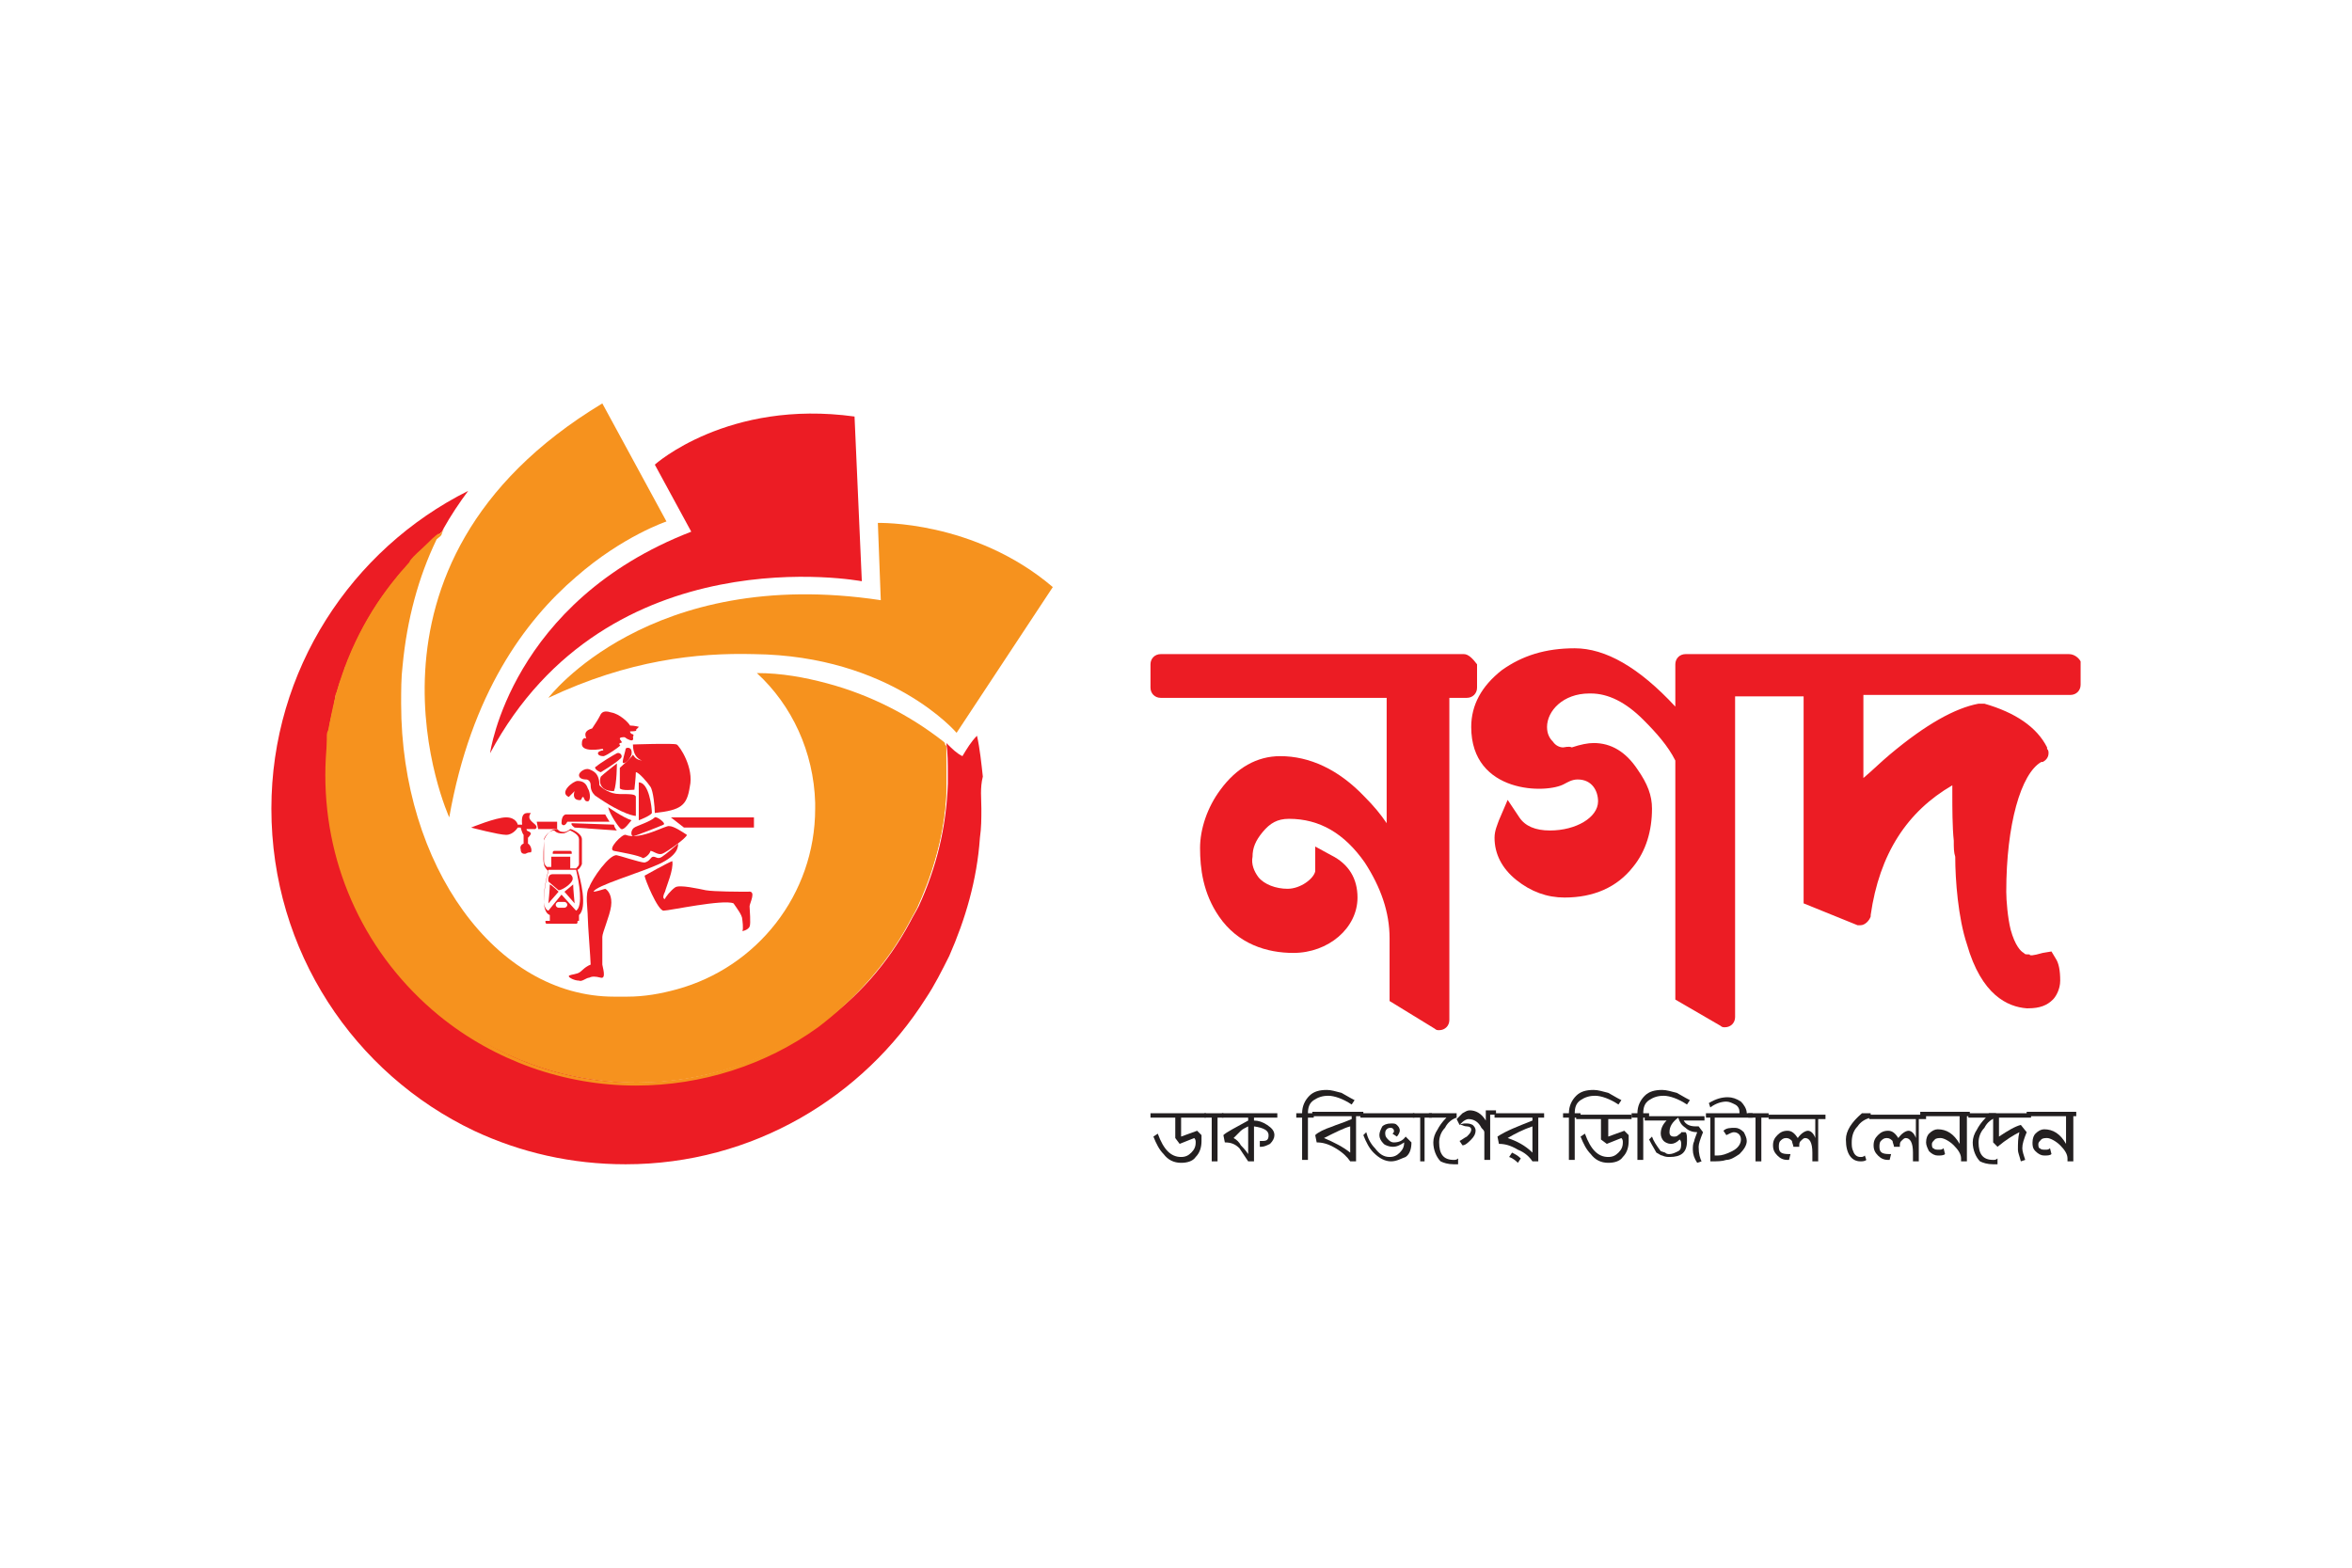
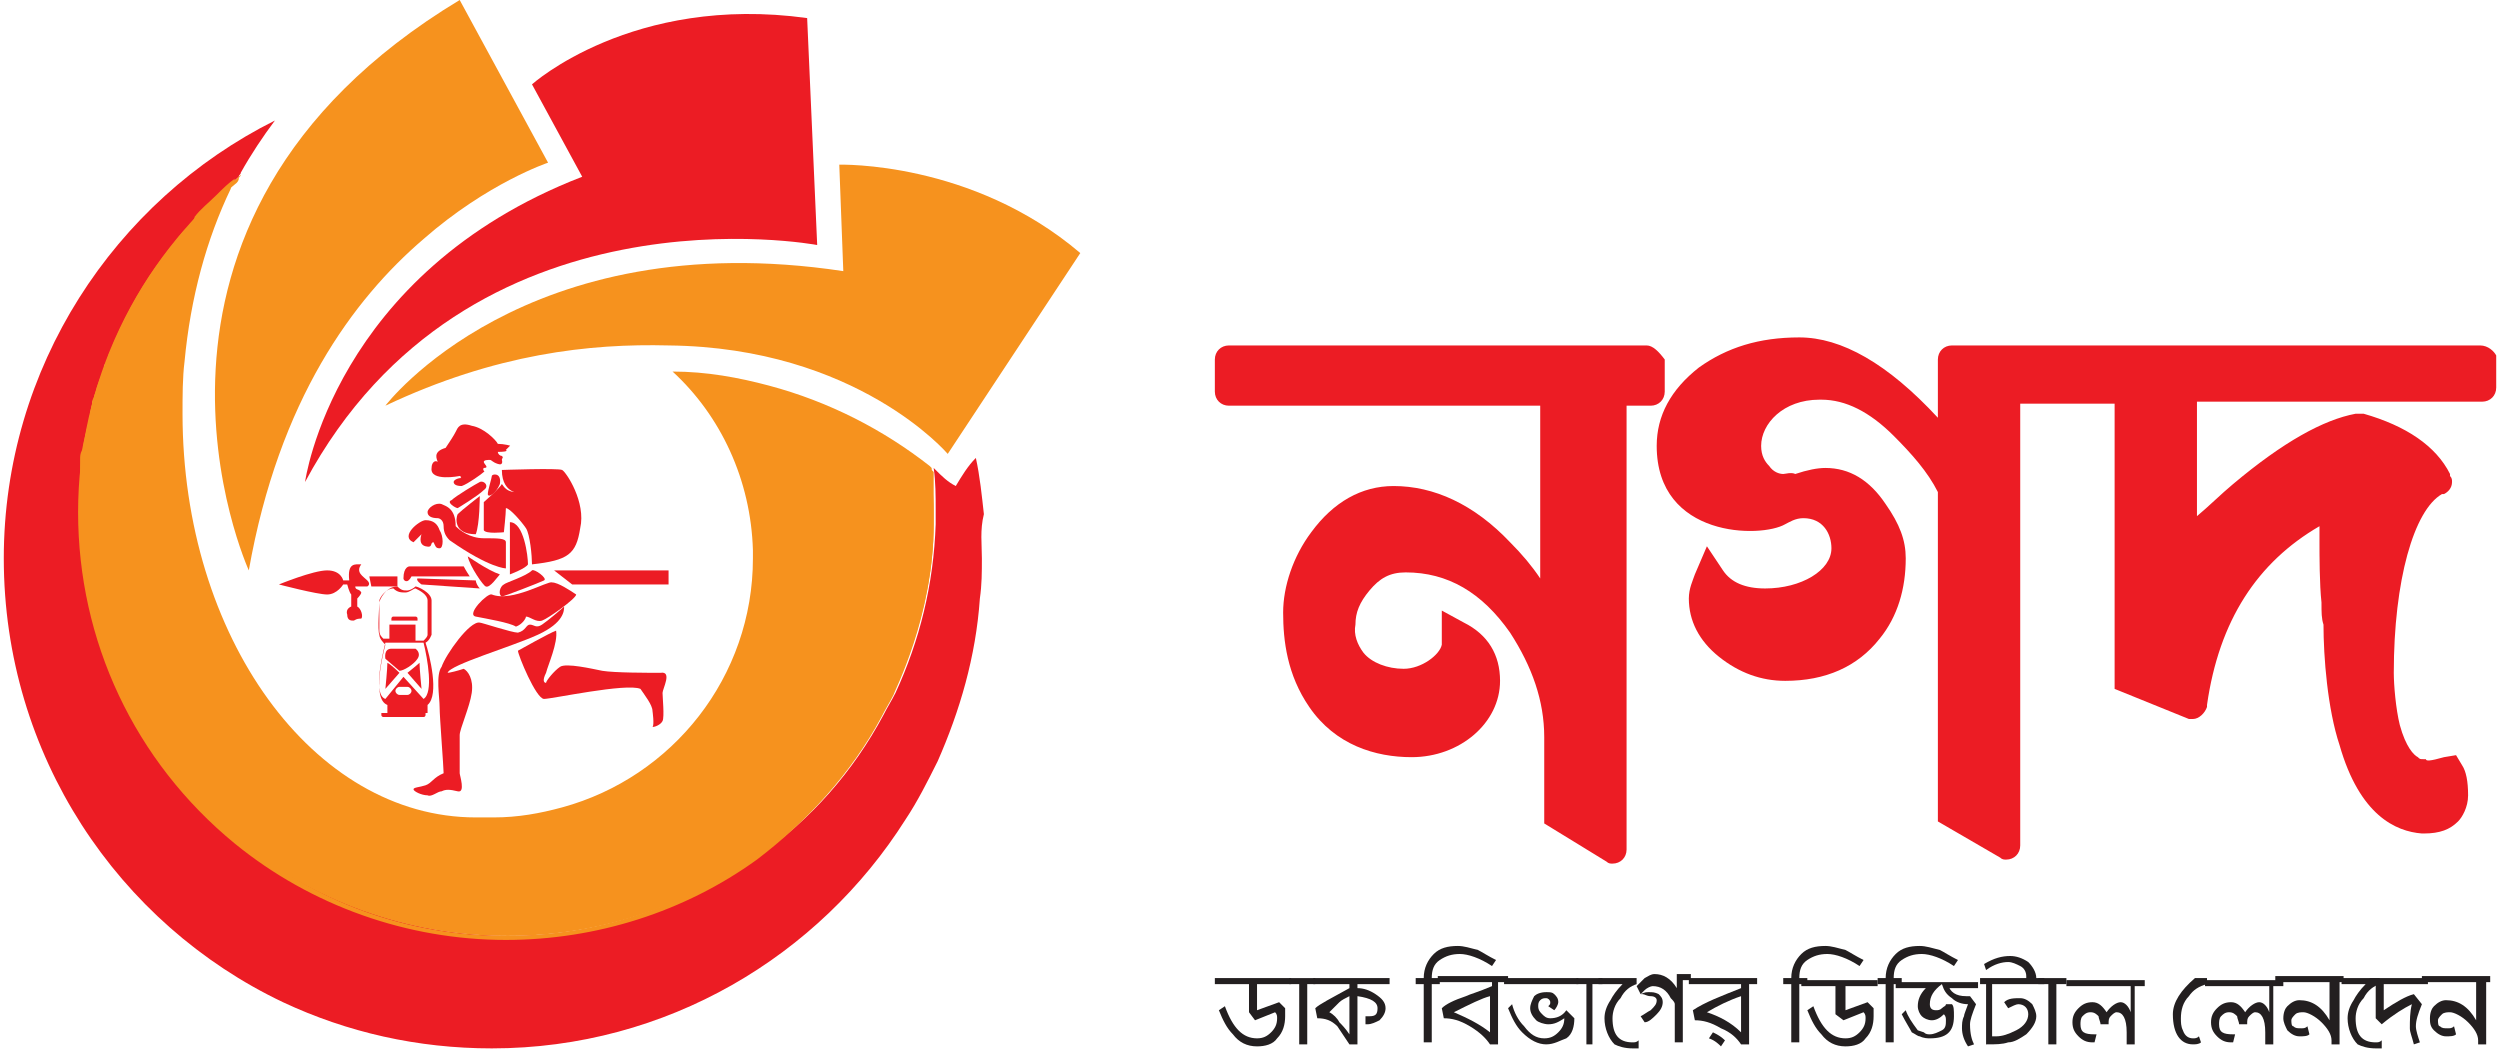
- <svg xmlns="http://www.w3.org/2000/svg" height="800" width="1200" xml:space="preserve" y="0" x="0" id="Layer_1" version="1.1" viewBox="-18.615 -13.05 161.33 78.3">
+ <svg xmlns="http://www.w3.org/2000/svg" width="124" height="52" xml:space="preserve" id="Layer_1" version="1.1" viewBox="0 0 124.1 52.2">
  <style id="style2" type="text/css">.st0{fill:#ec1c24}.st1{fill:#f6921e}.st2{fill:#231f20}</style>
  <g transform="translate(-2 -.4)" id="g118">
    <path id="path4" d="M83.8 17.6H63c-.4 0-.7.3-.7.7v1.6c0 .4.3.7.7.7h15.5v8.6c-.4-.6-.9-1.2-1.5-1.8-1.8-1.9-3.8-2.8-5.8-2.8-1.6 0-3 .8-4.1 2.3-.9 1.2-1.4 2.7-1.4 4 0 1.4.2 3.1 1.3 4.7 1.3 1.9 3.3 2.5 5.1 2.5 2.4 0 4.4-1.7 4.4-3.8 0-1.3-.6-2.3-1.8-2.9l-1.1-.6v1.7c-.1.5-1 1.2-1.9 1.2-.8 0-1.6-.3-2-.8-.3-.4-.5-.9-.4-1.4 0-.6.2-1.1.7-1.7.5-.6 1-.9 1.8-.9 2.1 0 3.8 1 5.2 3 1.1 1.7 1.7 3.4 1.7 5.2v4.3l3.1 1.9c.1.1.2.1.3.1.4 0 .7-.3.7-.7V20.6H84c.4 0 .7-.3.7-.7v-1.6c-.3-.4-.6-.7-.9-.7z" class="st0" />
    <path id="path6" d="M125.3 17.6H99c-.4 0-.7.3-.7.7v2.9c-2.5-2.7-4.8-4-6.9-4-2 0-3.6.5-5 1.5-1.4 1.1-2.1 2.4-2.1 3.9 0 4.6 5.2 4.6 6.4 3.9.2-.1.5-.3.9-.3 1 0 1.4.8 1.4 1.5 0 1.1-1.5 2-3.3 2-1 0-1.7-.3-2.1-.9l-.8-1.2-.6 1.4c-.1.3-.3.7-.3 1.2 0 1.1.5 2.1 1.5 2.9 1 .8 2.1 1.2 3.3 1.2 2 0 3.6-.7 4.7-2.1.9-1.1 1.3-2.5 1.3-4 0-.9-.3-1.7-1-2.7-.8-1.2-1.8-1.8-3-1.8-.4 0-.9.1-1.5.3-.2-.1-.5 0-.6 0-.2 0-.5-.1-.7-.4-.2-.2-.4-.5-.4-1 0-1.1 1.1-2.3 2.9-2.3h.1c1.2 0 2.4.6 3.6 1.8.9.9 1.7 1.8 2.2 2.8v16.4l3.1 1.8c.1.1.2.1.3.1.4 0 .7-.3.7-.7v-22h4.7v14.2l3.7 1.5h.2c.3 0 .6-.3.7-.6v-.1c.6-4.2 2.5-7.1 5.6-8.9v.8c0 .6 0 2.1.1 3 0 .5 0 .8.1 1.1 0 1.6.2 4.2.8 6 1 3.5 2.8 4.3 4.1 4.4h.1c.8 0 1.3-.2 1.7-.6.2-.2.5-.7.5-1.3 0-.7-.1-1.2-.3-1.5l-.3-.5-.6.1c-.7.2-.9.2-.9.1h-.1c-.2 0-.2 0-.3-.1-.2-.1-.6-.5-.9-1.6-.2-.8-.3-2-.3-2.6 0-4.6 1-8.1 2.4-8.9h.1c.2-.1.4-.3.4-.6 0-.1 0-.2-.1-.3V24c-.7-1.4-2.2-2.4-4.3-3h-.4c-1.6.3-3.6 1.4-6.1 3.5-.6.5-1.2 1.1-1.8 1.6v-5.7h14.2c.4 0 .7-.3.7-.7v-1.6c-.1-.2-.4-.5-.8-.5z" class="st0" />
    <g id="g68">
      <path id="path8" d="M50.7 28.2c0 .7 0 1.3-.1 2-.2 2.9-1 5.6-2.1 8.1-.5 1-1 2-1.6 2.9C42.6 48 35 52.6 26.3 52.6c-3.7 0-7.2-.8-10.4-2.3C7.7 46.4 2 38 2 28.2c0-9.5 5.5-17.8 13.5-21.8-.6.8-1.2 1.7-1.7 2.6 0 .1-.1.1-.1.2-.3.3-.6.5-.9.8-.4.3-.7.7-1.1 1.1-.1.1-.2.2-.2.3-.1.1-.2.2-.2.3l-.4.4c-.3.3-.5.6-.7.9-1 1.3-1.8 2.8-2.5 4.3-.1.2-.1.3-.2.5s-.1.4-.2.5c-.3.2-.3.3-.3.4l-.3.9c-.1.2-.1.4-.2.6 0 .1-.1.2-.1.3 0 .2-.1.4-.1.6-.1.5-.3 1.1-.3 1.7 0 .2 0 .3-.1.5v2.5c0 6.6 3 12.5 7.8 16.4 3.7 3 8.4 4.8 13.5 4.8 4.6 0 8.9-1.5 12.4-4 2.6-1.8 4.7-4.2 6.2-7 .2-.4.4-.7.6-1.1 1.2-2.6 1.9-5.4 2-8.4v-.7c0-.7 0-1.4-.1-2.1l.1.1c.3.3.6.6 1 .8.3-.5.6-1 1-1.4.2.9.3 1.9.4 2.8-.2.8-.1 1.5-.1 2.2" class="st0" />
      <path id="path10" d="M48.3 25.8v.7c0 4.3-1.8 7.9-2 8.4-.2.4-.4.7-.6 1.1-1.5 2.8-3.7 5.2-6.2 7-3.5 2.5-7.8 4-12.4 4-5.1 0-9.8-1.8-13.5-4.8-4.8-3.9-7.8-9.8-7.8-16.4v-2.5c0-.2 0-.3.1-.5.1-.6.3-1.2.4-1.8 0-.2.1-.4.1-.6 0-.1.1-.2.1-.3.1-.2.1-.4.2-.6.1-.3.2-.5.3-.8 0-.1.1-.2.1-.3.1-.2.1-.4.2-.5.1-.2.1-.3.2-.5.7-1.6 1.5-3 2.5-4.3.2-.3.5-.6.7-.9.1-.1.2-.3.4-.4.1-.1.1-.2.2-.3.1-.1.2-.2.2-.3.3-.4.7-.7 1.1-1.1.3-.3.6-.6.9-.8 0 .1-.1.2-.1.2 0 .1-.1.2-.1.3-1.2 2.5-2 5.4-2.3 8.6-.1.8-.1 1.7-.1 2.6 0 11.1 6.5 20.1 14.6 20.1h.9c1.2 0 2.3-.2 3.4-.5 5.5-1.5 9.5-6.5 9.5-12.4v-.4c-.1-3.5-1.6-6.7-4-8.9 1.7 0 3.3.3 4.8.7 3 .8 5.7 2.2 8 4l.1.1c0 .7.1 1.4.1 2.1" class="st1" />
      <path id="path12" d="M48.3 25.8v.7c0 4.6-2 8.4-2 8.5-.2.4-.4.7-.6 1.1-1.5 2.8-3.7 5.2-6.2 7.1-3.6 2.6-8 4-12.5 4-4.9 0-9.7-1.7-13.5-4.8-5-4.1-7.8-10.1-7.8-16.5s2.9-12.5 7.9-16.6l.2-.2c0 .1-.1.1-.1.2s-.1.2-.1.2c-4.9 4-7.6 10-7.6 16.3 0 6.4 2.8 12.3 7.8 16.4C17.4 45.3 22.1 47 27 47c4.5 0 8.7-1.4 12.4-4 2.5-1.8 4.7-4.3 6.2-7 .2-.4.4-.7.6-1.1 0 0 2.1-3.9 2-8.4v-.7c0-.7 0-1.4-.1-2v-.1l.1.1.1.1v1.9" class="st1" />
      <path id="path14" d="M42.5 12.6S25.1 9.3 17 24.4c0 0 1.4-10.4 13.8-15.2l-2.5-4.6S33.3.1 42 1.3z" class="st0" />
      <path id="path16" d="M21 20.6s6.9-9.1 22.8-6.7l-.2-5.3s6.6-.2 12 4.4L49 23s-4.5-5.3-13.9-5.4c-3.9-.1-8.6.4-14.1 3" class="st1" />
      <path id="path18" d="M24.7 24.1s-1.5.3-1.4-.4c0-.3.2-.4.3-.3 0-.1-.3-.5.4-.7.2-.3.4-.6.5-.8.1-.2.2-.5.8-.3.6.1 1.2.7 1.3.9.3 0 .7.1.6.1l-.2.2s.2.1-.4.1c0 .1.1.2.2.2.1.1 0 .1 0 .2 0 0 .1.3-.2.2-.3-.1-.3-.2-.4-.2-.1 0-.3 0-.3.1s.3.3 0 .3c-.1.1.1.2 0 .2-.1.1-.8.6-1.1.7-.3 0-.4-.1-.4-.2s.2-.2.4-.2c-.1 0 0-.1-.1-.1" class="st0" />
      <path id="path20" d="M24.6 25.7c-.1 0-.6-.3-.3-.4.2-.2 1.2-.8 1.4-.9.2-.1.5.2.2.4-.3.3-1.3.9-1.3.9" class="st0" />
      <path id="path22" d="M26.1 25c0-.2.2-.8.2-.9 0-.1.5-.2.4.4-.2.5-.6.7-.6.5" class="st0" />
      <path id="path24" d="M26.8 23.8s2.8-.1 3 0c.2.1 1.2 1.6.9 2.9-.2 1.3-.6 1.6-2.4 1.8 0-.4-.1-1.5-.3-1.8-.2-.3-.8-1-1-1 0 .3-.1 1.2-.1 1.2s-.9.1-1-.1v-1.4s.8-.7.9-.9c.1.1.2.5 1.1.4 0 .1-1.1.2-1.1-1.1" class="st0" />
      <path id="path26" d="M25.7 25.1s-.9.7-1.1.9c-.1.2-.2 1 .9 1 .2-.5.2-1.9.2-1.9" class="st0" />
      <path id="path28" d="M23.6 26.2c-.3 0-.5-.1-.5-.3 0-.2.4-.5.7-.4.2.1.7.2.7 1.1.2.2.7.6 1.4.6s1.1 0 1.1.2v1.3s-.8 0-2.8-1.4c-.2-.2-.3-.4-.3-.7 0-.3-.2-.4-.3-.4" class="st0" />
      <path id="path30" d="M23 26.3c-.3 0-1.3.8-.6 1.1l.4-.4s-.2.5.2.6c.4.1.2-.2.4-.2.1.2.1.3.3.3.2 0 .2-.6 0-.9-.1-.3-.3-.5-.7-.5" class="st0" />
      <path id="path32" d="M27.2 26.4V29s.8-.3.9-.5c0-.4-.2-2.1-.9-2.1" class="st0" />
      <path id="path34" d="M25.1 28.1s1 .7 1.6.9c-.1.1-.5.7-.7.6-.1 0-.8-1-.9-1.5" class="st0" />
      <path id="polygon36" class="st0" d="M20.2 29.1h1.4v.5h-1.3z" />
      <path id="polygon38" class="st0" d="M35.1 28.8h-5.7l.9.7h4.8z" />
      <path id="path40" d="M28.3 28.8c.1-.1.8.4.6.5-.2.1-2 .8-2.1.8-.2-.1-.1-.5.1-.6.1-.1 1.1-.4 1.4-.7" class="st0" />
      <path id="path42" d="M26.3 30c-.2-.1-1.3 1-.8 1.1.5.1 1.7.3 2 .5.3-.1.5-.4.5-.5.2 0 .5.3.8.2.3-.1 1.7-1.1 1.7-1.3-.3-.2-.9-.6-1.2-.6-.2-.1-2 1-3 .6" class="st0" />
      <path id="path44" d="M25.7 31.4c.1 0 1.6.5 1.9.5.4-.1.4-.4.6-.4.2 0 .3.2.6 0s1-.8 1.1-.9c0 .2 0 .8-1.3 1.4-1.3.6-4.4 1.5-4.5 1.9.1 0 .5-.1.8-.2.2.1.5.5.4 1.2-.1.7-.6 1.8-.6 2.1v1.9c0 .1.3 1-.1.9-.4-.1-.6-.1-.8 0-.2 0-.5.3-.7.2-.3 0-.7-.2-.7-.3 0-.1.3-.1.6-.2s.4-.4.9-.6c0-.3-.2-2.8-.2-3.3s-.2-1.6.1-2c.2-.6 1.4-2.3 1.9-2.2" class="st0" />
      <path id="path46" d="M27.6 32.8c0 .2.9 2.4 1.3 2.4s4.1-.8 4.8-.5c.2.3.6.8.6 1.1 0 0 .1.7 0 .8.1 0 .4-.1.5-.3.1-.2 0-1.2 0-1.4 0-.2.5-1.1-.1-1-.6 0-2.3 0-2.9-.1-.5-.1-1.8-.4-2.1-.2-.3.2-.7.7-.7.8-.1 0-.2-.1 0-.5.1-.4.6-1.5.5-2.1-.3.1-1.9 1-1.9 1" class="st0" />
      <path id="path48" d="M25.5 29.3c0 .1.1.3.2.4l-2.9-.2s-.3-.2-.2-.3z" class="st0" />
      <path id="path50" d="M22.3 29.1h2.9s-.2-.3-.3-.5h-2.7s-.3 0-.3.6c0 .1.2.3.4-.1" class="st0" />
      <path id="path52" d="M19.5 29.6h.6s.2-.1 0-.3c-.2-.2-.6-.4-.3-.8-.3 0-.7-.1-.6.8h-.3s-.1-.5-.8-.5c-.7 0-2.4.7-2.4.7s1.9.5 2.4.5.8-.5.8-.5h.2s.1.4.2.5v.6s-.3.1-.2.4c0 .3.2.3.3.3.1 0 .1-.1.4-.1.1-.1 0-.5-.2-.6v-.4s.2-.2.2-.3c-.1-.2-.3-.1-.3-.3" class="st0" />
      <path id="path54" d="M23 32.4c.2-.1.3-.4.3-.4v-1.7c0-.4-.7-.7-.8-.7-.1.1-.3.2-.4.2-.2 0-.3 0-.5-.2-.6 0-.9.7-.9.8 0 .1-.1 1.4 0 1.6 0 .2.2.4.3.5-.1.4-.7 2.7.1 3v.4h2v-.4c.6-.5.1-2.5-.1-3.1m-2.3-2.1c0-.1.3-.6.7-.6.2.2.4.2.6.2.2 0 .4-.2.5-.2.2.1.6.3.6.6V32c0 .1-.1.2-.2.3h-.4v-.8h-1.3v.7h-.3c-.1-.1-.2-.2-.2-.4v-1.5m1.4 4.7h-.4c-.1 0-.2-.1-.2-.2s.1-.2.2-.2h.4c.1 0 .2.1.2.2s-.1.2-.2.2m.8.2l-1-1.1-.9 1.1c-.6-.2-.2-2 0-2.8h1.9c.2.8.5 2.5 0 2.8" class="st0" />
      <path id="path56" d="M22.6 33.2c.2-.3-.1-.5-.1-.5h-1.2c-.4 0-.3.5-.3.5l.7.6c.2 0 .7-.3.9-.6" class="st0" />
      <path id="path58" d="M22.1 33.9l.7.8s-.1-1-.1-1.3c-.1.1-.6.5-.6.5" class="st0" />
      <path id="path60" d="M21.1 33.4c0 .3-.1 1.3-.1 1.3l.7-.8s-.4-.4-.6-.5" class="st0" />
      <path id="path62" d="M22.5 31.3h.1v-.1c0-.1-.1-.1-.1-.1h-1.1c-.1 0-.1.1-.1.1v.1h.1z" class="st0" />
      <path id="path64" d="M20.9 35.9h-.1v.1c0 .1.1.1.1.1h2c.1 0 .1-.1.1-.1v-.1h-.1z" class="st0" />
      <path id="path66" d="M14.2 28.8S6.3 11.5 24.7.4l4.4 8.1s-3 1-6.2 3.8c-3.5 3-7.2 8-8.7 16.5" class="st1" />
    </g>
    <g id="g116">
      <path id="path70" d="M64.4 49.4v1.3l1.1-.4.3.3v.4c0 .4-.1.8-.4 1.1-.2.3-.6.4-1 .4-.5 0-.9-.2-1.2-.6-.3-.3-.5-.7-.7-1.2l.3-.2c.4 1.1.9 1.6 1.6 1.6.3 0 .5-.1.7-.3.2-.2.3-.4.3-.7 0-.1 0-.2-.1-.3l-1 .4-.3-.4v-1.4h-1.7v-.3h3.8v.3z" class="st2" />
      <path id="polygon72" class="st2" d="M66.5 52.4v-3H66v-.3h1.3v.3h-.4v3z" />
      <path id="path74" d="M69.4 49.4v.2c.3 0 .6.1.9.3.3.2.5.4.5.7 0 .2-.1.4-.3.6-.2.1-.4.2-.6.2h-.1V51h.2c.3 0 .4-.1.4-.4 0-.3-.3-.5-1-.6v2.4H69l-.6-.9c-.3-.3-.6-.4-1-.4l-.1-.5c.2-.2.8-.5 1.7-1v-.2h-1.8v-.3H71v.3zm-.4.6c-.2.1-.4.2-.5.3l-.5.5c.2.1.4.3.5.5.1.1.3.3.5.6z" class="st2" />
      <path id="path76" d="M76.1 48.5c-.6-.4-1.2-.6-1.6-.6-.4 0-.7.1-1 .3-.3.2-.4.5-.4.9h.4v.3h-.4v2.9h-.4v-2.9h-.4v-.3h.4c0-.5.2-.9.5-1.2.3-.3.7-.4 1.2-.4.3 0 .6.1 1 .2.2.1.5.3.9.5z" class="st2" />
      <path id="path78" d="M76.4 49.4v3H76c-.2-.3-.5-.6-1-.9-.5-.3-.9-.4-1.3-.4l-.1-.5c.2-.2.6-.4 1.2-.6.2-.1.6-.2 1.3-.5v-.2h-2.7V49h3.5v.3h-.5zm-.4.6c-.4.1-1 .4-1.8.8.7.3 1.3.6 1.8 1z" class="st2" />
      <path id="path80" d="M76.7 49.1h3.7v.3h-3.7zm2.1 3.3c-.4 0-.8-.2-1.2-.6-.3-.3-.5-.7-.7-1.2l.2-.2c.1.4.3.8.6 1.1.3.4.6.6 1 .6.3 0 .5-.1.7-.3.2-.2.3-.4.3-.7-.3.2-.5.3-.8.3-.2 0-.5-.1-.6-.2-.2-.2-.3-.4-.3-.6 0-.2.1-.4.2-.6.1-.1.3-.2.6-.2.2 0 .3 0 .4.1.1.1.2.2.2.4 0 .1-.1.3-.2.4l-.3-.2c.1-.1.1-.1.1-.2s-.1-.2-.2-.2-.2 0-.3.1c-.1.1-.1.2-.1.3 0 .2.1.3.2.4.1.1.2.2.4.2.3 0 .6-.1.8-.4l.4.4c0 .4-.1.8-.4 1-.3.1-.6.3-1 .3" class="st2" />
      <path id="polygon82" class="st2" d="M80.8 52.4v-3h-.5v-.3h1.3v.3h-.5v3z" />
      <path id="path84" d="M83.1 52.6c-.4 0-.7-.1-.9-.2-.3-.3-.5-.8-.5-1.3 0-.3.1-.6.3-.9.1-.2.3-.5.6-.8h-1.2v-.3h1.9v.3c-.3.1-.6.3-.8.7-.3.3-.4.7-.4 1 0 .8.3 1.2 1 1.2.1 0 .2 0 .3-.1v.4h-.3" class="st2" />
      <path id="path86" d="M85.6 49.4v2.9h-.4v-1.9c0-.1-.1-.2-.2-.3-.2-.4-.5-.6-.9-.6-.1 0-.3.1-.4.2l-.2.2c.2-.1.3-.1.4-.1.2 0 .3 0 .5.1.1.1.2.2.2.4s-.1.4-.3.6c-.2.2-.4.4-.6.4l-.2-.3c.2-.1.3-.2.5-.3.2-.2.3-.3.3-.5 0-.1-.1-.2-.3-.2-.2 0-.3-.1-.4-.1h-.1l-.2-.4.4-.4c.2-.1.3-.2.5-.2.4 0 .8.2 1.1.7v-.7h.7v.3h-.4z" class="st2" />
      <path id="path88" d="M88.9 49.4v3h-.4c-.2-.3-.5-.6-1-.8-.5-.3-.9-.4-1.3-.4l-.1-.5c.6-.4 1.4-.7 2.4-1.1v-.2h-2.6v-.3h3.4v.3zm-.4.6c-.6.2-1.2.5-1.7.8.6.2 1.2.5 1.7 1zm-1 2.5c-.1-.1-.3-.3-.6-.4l.2-.3c.2.1.4.2.6.4z" class="st2" />
      <path id="path90" d="M94.4 48.5c-.6-.4-1.2-.6-1.6-.6-.4 0-.7.1-1 .3-.3.2-.4.5-.4.9h.4v.3h-.4v2.9H91v-2.9h-.4v-.3h.4c0-.5.2-.9.5-1.2.3-.3.7-.4 1.2-.4.3 0 .6.1 1 .2.2.1.5.3.9.5z" class="st2" />
      <path id="path92" d="M93.7 49.4v1.3l1.1-.4.3.3v.4c0 .4-.1.8-.4 1.1-.2.3-.6.4-1 .4-.5 0-.9-.2-1.2-.6-.3-.3-.5-.7-.7-1.2l.3-.2c.4 1.1.9 1.6 1.6 1.6.3 0 .5-.1.7-.3.2-.2.3-.4.3-.7 0-.1 0-.2-.1-.3l-1 .4-.4-.3v-1.4h-1.7v-.3h3.8v.3h-1.6z" class="st2" />
      <path id="path94" d="M99.1 48.5c-.6-.4-1.2-.6-1.6-.6-.4 0-.7.1-1 .3-.3.2-.4.5-.4.9h.4v.3h-.4v2.9h-.4v-2.9h-.4v-.3h.4c0-.5.2-.9.5-1.2.3-.3.7-.4 1.2-.4.3 0 .6.1 1 .2.2.1.5.3.9.5z" class="st2" />
      <path id="path96" d="M98.8 49.4c.1.4.4.6.9.6h.2l.3.4c-.2.5-.3.8-.3 1 0 .5.1.8.2 1l-.3.1c-.2-.3-.3-.6-.3-.9 0-.2 0-.4.1-.6 0-.1.1-.3.2-.6-.3 0-.6-.1-.8-.3-.3-.2-.4-.4-.5-.7-.4.3-.6.6-.6 1 0 .2.1.3.3.3.1 0 .2 0 .3-.1.1-.1.2-.1.2-.2h.3c.1.1.1.3.1.6 0 .8-.4 1.1-1.2 1.1-.1 0-.3 0-.5-.1-.1 0-.2-.1-.4-.2-.1-.2-.3-.5-.5-.9l.2-.2c.1.3.3.6.6 1l.3.1c.1.1.2.1.3.1.2 0 .4-.1.6-.2.2-.1.2-.3.2-.5 0-.1 0-.2-.1-.3-.2.2-.4.3-.6.3-.2 0-.4-.1-.5-.2-.1-.1-.2-.3-.2-.5 0-.3.1-.6.4-.9h-1.5v-.3h4.1v.3h-1.5z" class="st2" />
      <path id="path98" d="M101 49.4V52h.2c.3 0 .6-.1 1-.3.4-.2.6-.5.6-.8 0-.3-.2-.5-.5-.5-.1 0-.3.1-.5.2l-.2-.3c.2-.2.5-.2.8-.2.2 0 .4.1.6.3.1.2.2.4.2.6 0 .3-.2.6-.5.9-.3.2-.6.4-.9.4-.3.1-.6.1-1.1.1v-3h-.3v-.3h2.3V49c0-.2-.1-.4-.3-.5-.2-.1-.4-.2-.6-.2-.3 0-.7.1-1.1.4l-.1-.3c.5-.3.9-.4 1.3-.4.3 0 .6.1.9.3.2.2.4.5.4.8h.4v.3z" class="st2" />
      <path id="polygon100" class="st2" d="M103.8 52.4v-3h-.5v-.3h1.4v.3h-.5v3z" />
      <path id="path102" d="M108.1 49.4v3h-.4v-.6c0-.7-.2-1-.5-1-.1 0-.2.1-.3.2-.1.1-.1.2-.1.4h-.4c0-.1-.1-.3-.1-.4-.1-.1-.2-.2-.4-.2s-.3.1-.4.2c-.1.1-.1.3-.1.4 0 .4.2.5.7.5h.1l-.1.4h-.1c-.3 0-.5-.1-.7-.3-.2-.2-.3-.4-.3-.7 0-.3.1-.5.3-.7.2-.2.4-.3.7-.3.3 0 .5.2.7.5.2-.3.5-.5.7-.5.2 0 .4.2.5.5v-1.3h-3.2v-.3h3.9v.3h-.5z" class="st2" />
      <path id="path104" d="M110.4 51.1c0 .2 0 .4.1.6.1.3.3.4.5.4.1 0 .2 0 .3-.1l.1.3c-.1.1-.3.1-.4.1-.6 0-1-.5-1-1.5 0-.6.4-1.2 1.1-1.8h.6v.3c-.4.1-.7.3-.9.6-.3.3-.4.7-.4 1.1" class="st2" />
      <path id="path106" d="M115 49.4v3h-.4v-.6c0-.7-.2-1-.5-1-.1 0-.2.1-.3.2-.1.1-.1.2-.1.4h-.4c0-.1-.1-.3-.1-.4-.1-.1-.2-.2-.4-.2s-.3.1-.4.2c-.1.1-.1.3-.1.4 0 .4.2.5.7.5h.1l-.1.4h-.1c-.3 0-.5-.1-.7-.3-.2-.2-.3-.4-.3-.7 0-.3.1-.5.3-.7.2-.2.4-.3.7-.3.3 0 .5.2.7.5.2-.3.5-.5.7-.5.2 0 .4.2.5.5v-1.3h-3.2v-.3h3.9v.3h-.5z" class="st2" />
      <path id="path108" d="M118.3 49.4v3h-.4v-.2c0-.3-.2-.6-.5-.9-.3-.3-.7-.5-.9-.5-.1 0-.3 0-.4.1-.1.1-.2.2-.2.3 0 .1 0 .3.1.3.1.1.2.1.4.1.1 0 .2 0 .3-.1l.1.4c-.1.1-.3.1-.5.1s-.4-.1-.6-.3c-.1-.2-.2-.4-.2-.6 0-.3.1-.5.2-.6.2-.2.4-.3.6-.3.6 0 1.1.3 1.5 1v-1.9h-2.7V49h3.4v.3h-.2z" class="st2" />
      <path id="path110" d="M120.1 52.6c-.4 0-.7-.1-.9-.2-.3-.3-.5-.8-.5-1.3 0-.3.1-.6.3-.9.1-.2.3-.5.6-.8h-1.2v-.3h1.9v.3c-.3.1-.6.3-.8.7-.3.3-.4.7-.4 1 0 .8.3 1.2 1 1.2.1 0 .2 0 .3-.1v.4h-.3" class="st2" />
      <path id="path112" d="M120.5 49.4v1.3c.6-.4 1.1-.7 1.5-.8l.4.5c-.2.5-.3.8-.3 1.1 0 .2.1.5.2.8l-.3.1c-.1-.4-.2-.6-.2-.8 0-.4 0-.8.1-1.2-.4.2-.9.5-1.5 1l-.3-.3v-1.7h-.3v-.3h2.9v.3z" class="st2" />
      <path id="path114" d="M125.6 49.4v3h-.4v-.2c0-.3-.2-.6-.5-.9-.3-.3-.7-.5-.9-.5-.1 0-.3 0-.4.1-.1.1-.2.2-.2.3 0 .1 0 .3.1.3.1.1.2.1.4.1.1 0 .2 0 .3-.1l.1.4c-.1.1-.3.1-.5.1s-.4-.1-.6-.3c-.2-.2-.2-.4-.2-.6 0-.3.1-.5.2-.6.2-.2.4-.3.6-.3.6 0 1.1.3 1.5 1v-1.9h-2.7V49h3.4v.3h-.2z" class="st2" />
    </g>
  </g>
</svg>
